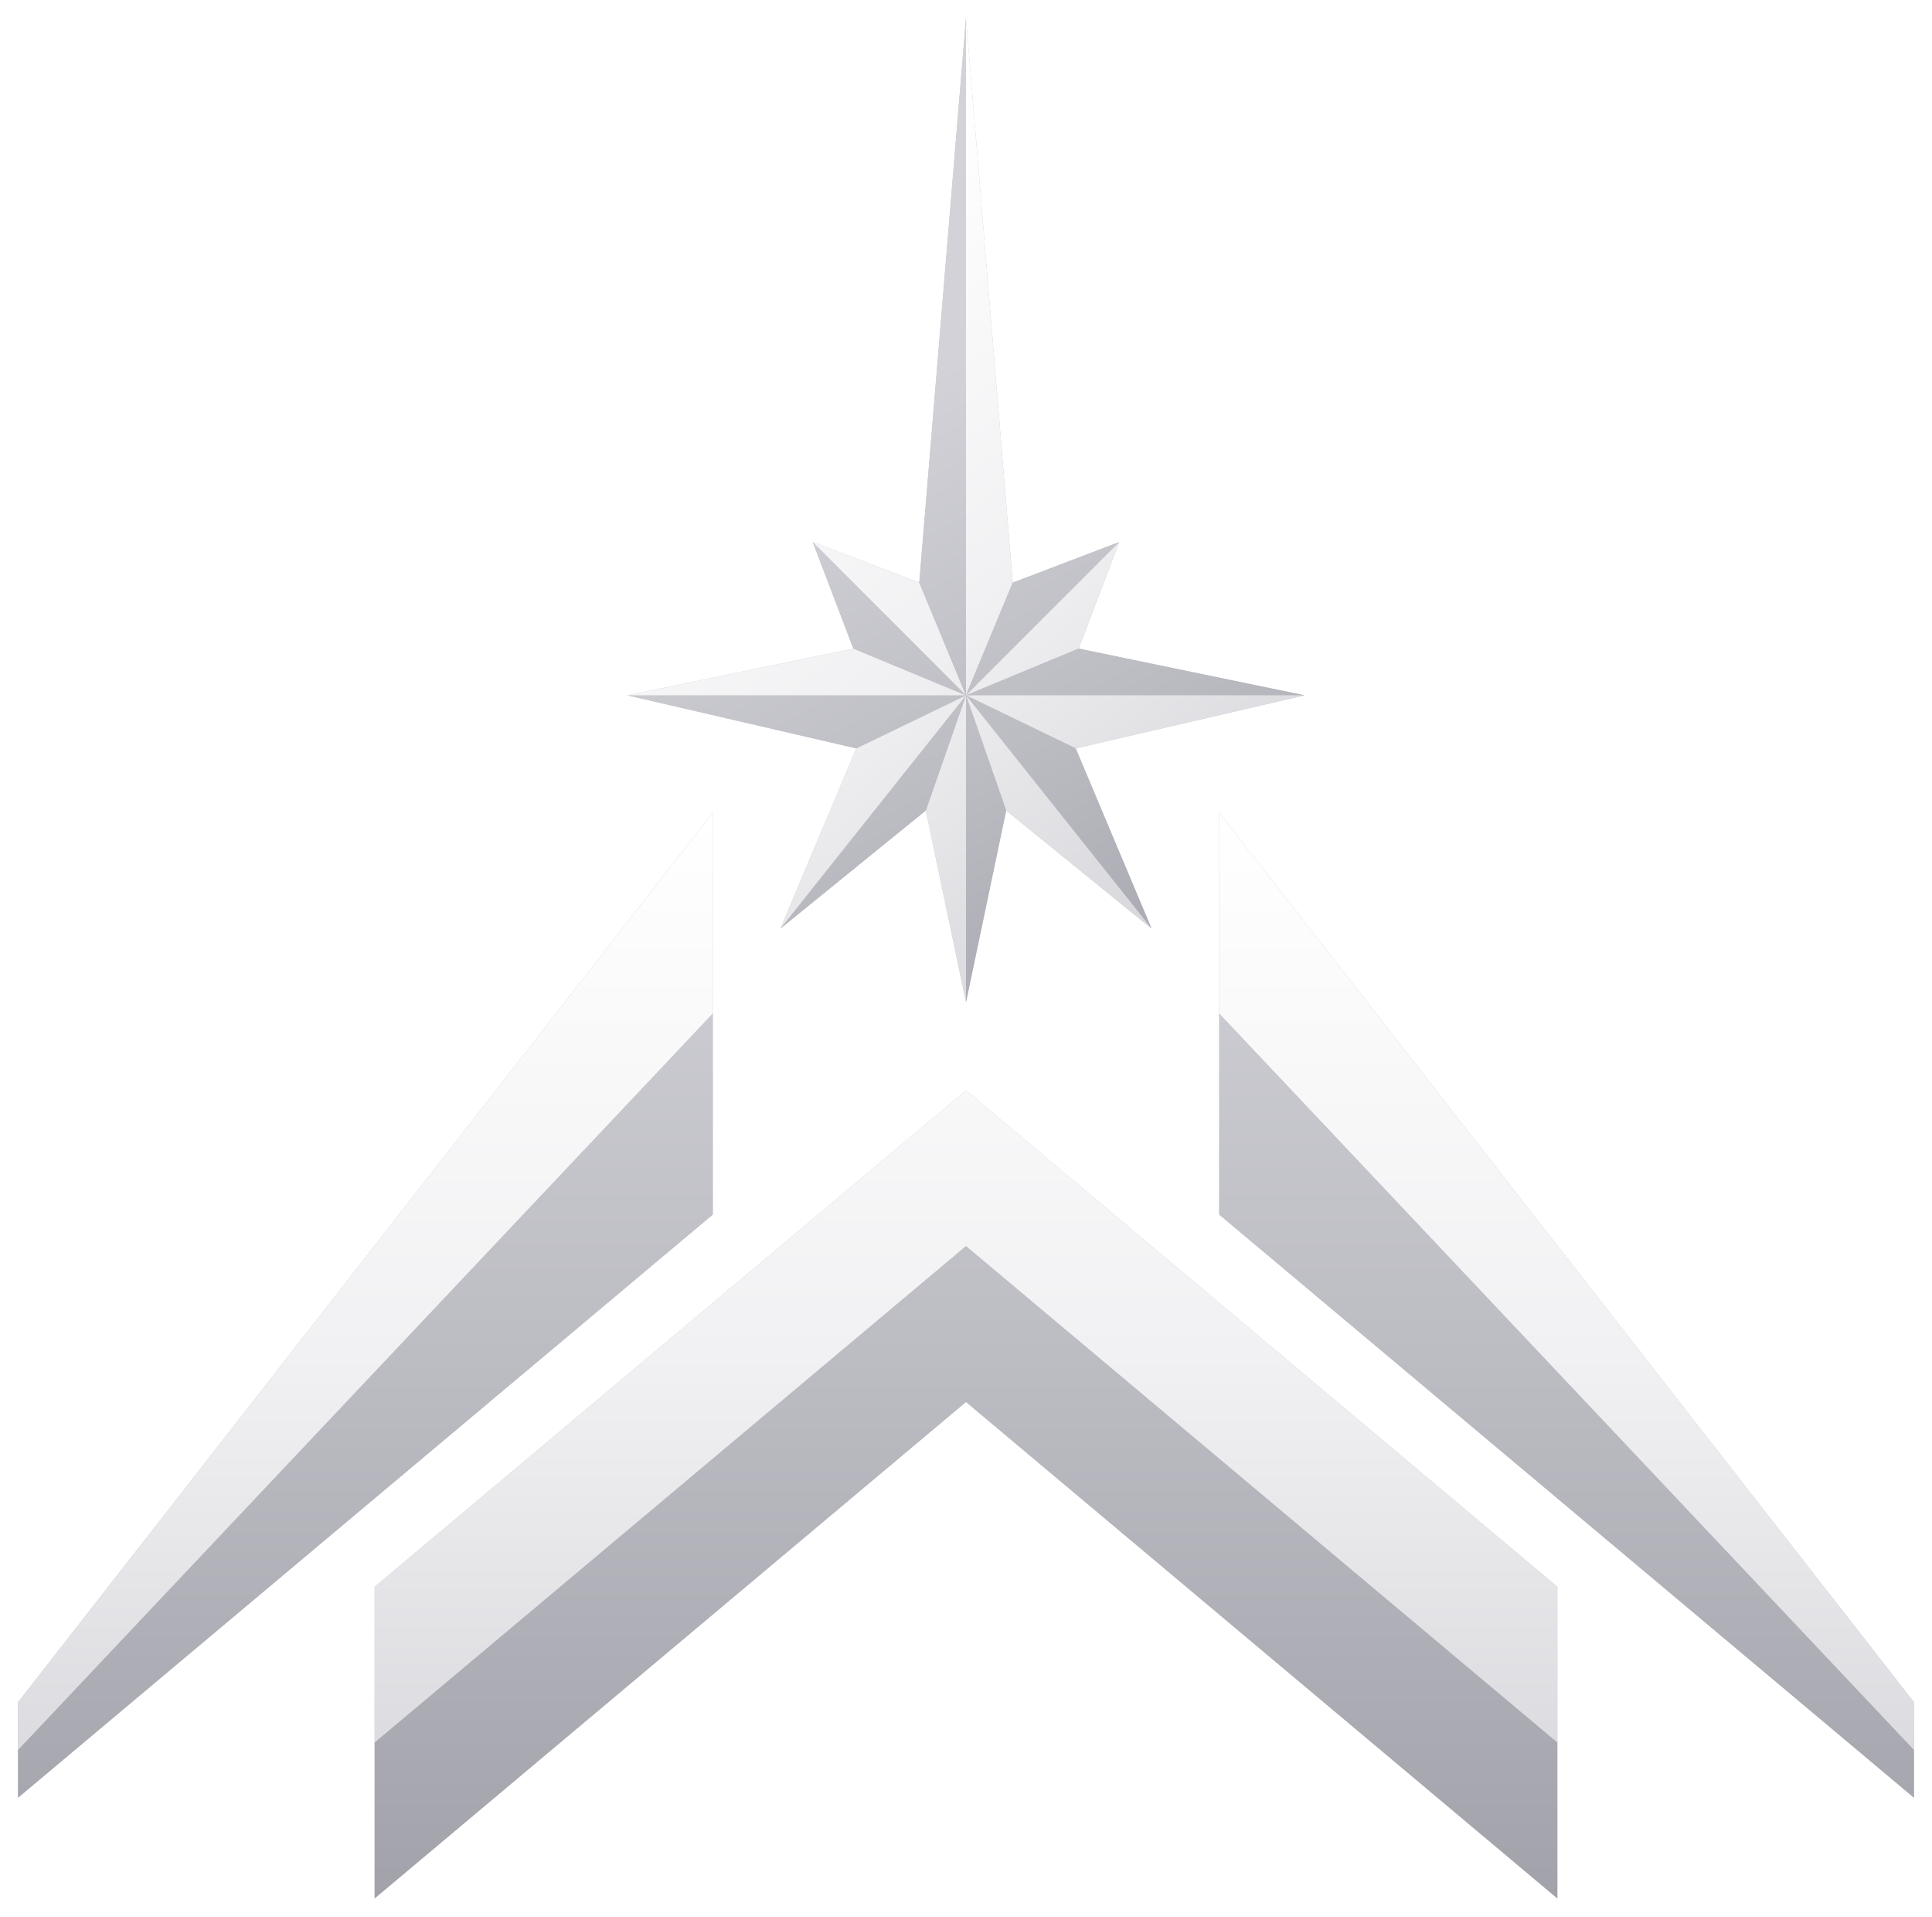
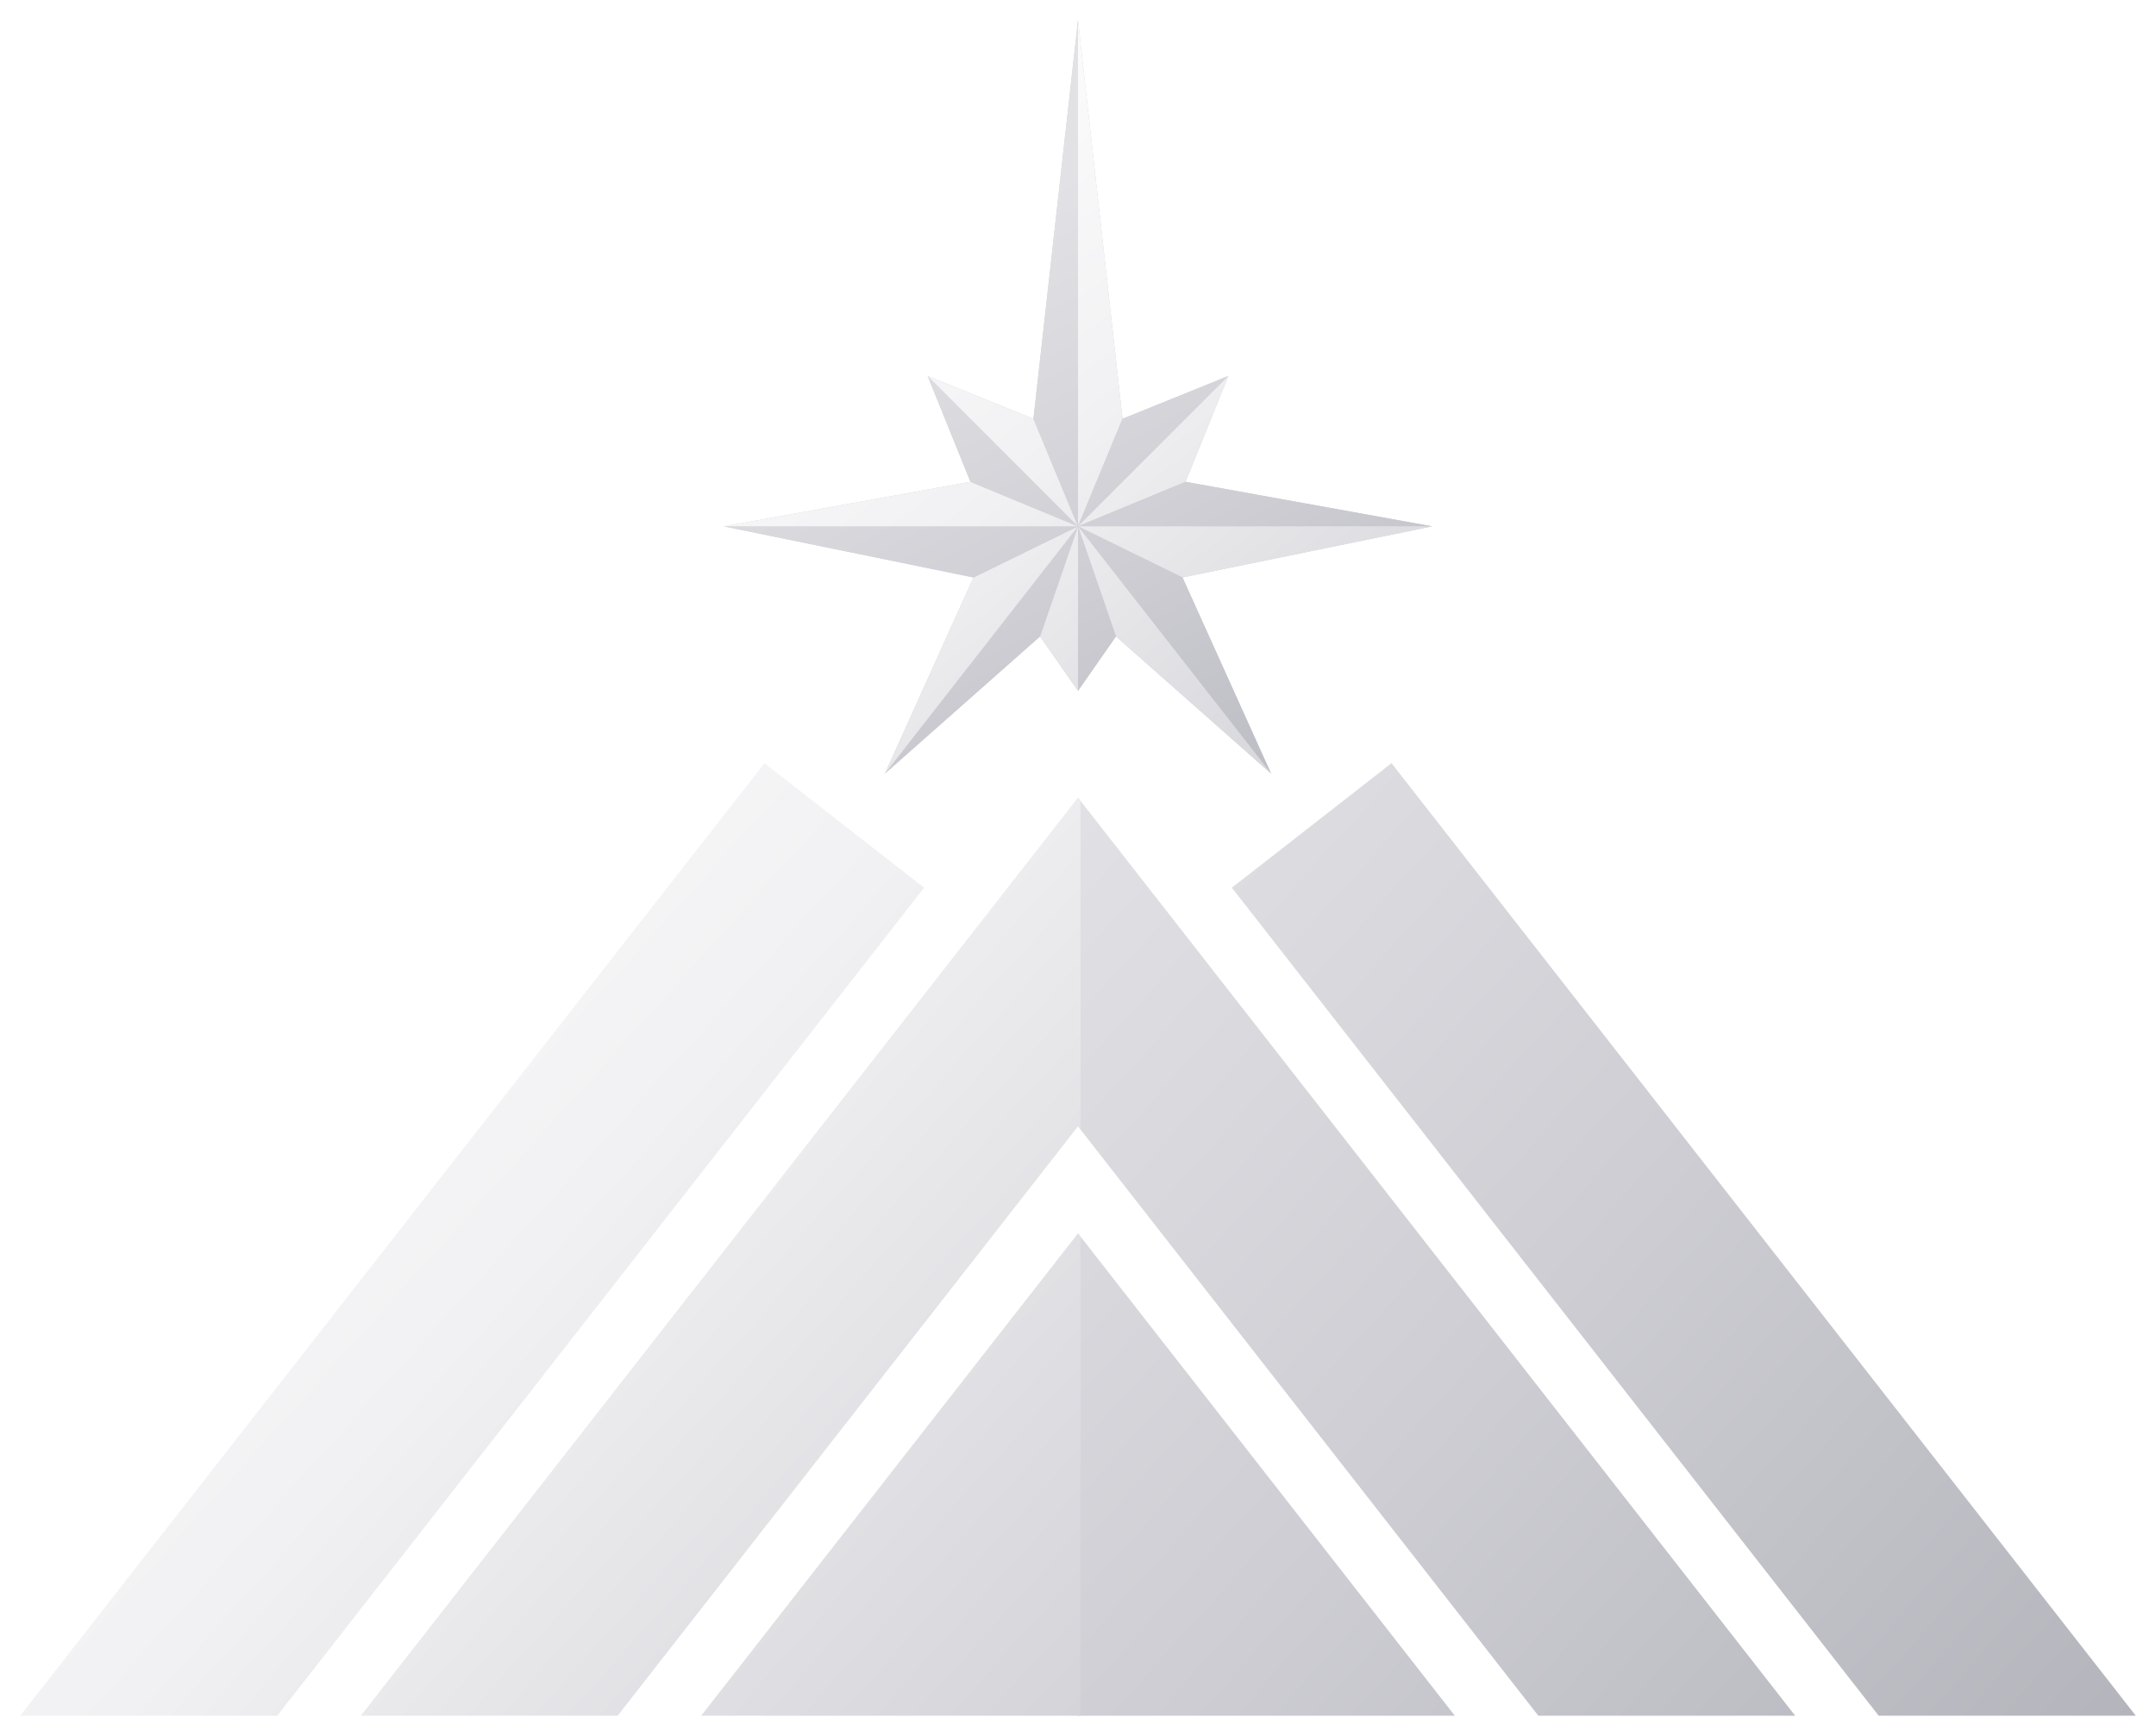
- <svg xmlns="http://www.w3.org/2000/svg" viewBox="84 92 856 848.9" fill="none">
+ <svg xmlns="http://www.w3.org/2000/svg" viewBox="86 152 852 686" fill="none">
  <g>
    <defs>
-       <linearGradient id="em-upper" gradientUnits="userSpaceOnUse" x1="512" y1="452" x2="512" y2="932.9">
+       <clipPath id="em-chevrons">
+         <path d="M451.2 502.8 195.6 830 94 830 388.1 453.6Z" />
+         <path d="M635.9 453.6 930 830 828.4 830 572.8 502.8Z" />
+         <path d="M512 467.2 795.4 830 693.9 830 512 597.1 330.1 830 228.6 830Z" />
+         <path d="M512 639.4 660.9 830 363.1 830Z" />
+       </clipPath>
+       <linearGradient id="em-left" gradientUnits="userSpaceOnUse" x1="94" y1="453.6" x2="512" y2="830">
        <stop offset="0" stop-color="#ffffff" />
        <stop offset="0.5" stop-color="#f1f1f3" />
        <stop offset="1" stop-color="#d4d4d9" />
      </linearGradient>
-       <linearGradient id="em-under" gradientUnits="userSpaceOnUse" x1="512" y1="452" x2="512" y2="932.9">
-         <stop offset="0" stop-color="#d2d2d8" />
-         <stop offset="0.5" stop-color="#bcbcc3" />
-         <stop offset="1" stop-color="#a2a2ab" />
+       <linearGradient id="em-right" gradientUnits="userSpaceOnUse" x1="512" y1="453.6" x2="930" y2="830">
+         <stop offset="0" stop-color="#e2e2e6" />
+         <stop offset="0.5" stop-color="#cdcdd3" />
+         <stop offset="1" stop-color="#b4b4bc" />
      </linearGradient>
-       <linearGradient id="em-lit" gradientUnits="userSpaceOnUse" x1="362" y1="250" x2="587" y2="532">
+       <linearGradient id="em-lit" gradientUnits="userSpaceOnUse" x1="372" y1="220" x2="582" y2="484">
        <stop offset="0" stop-color="#ffffff" />
        <stop offset="0.5" stop-color="#f1f1f3" />
        <stop offset="1" stop-color="#d4d4d9" />
      </linearGradient>
-       <linearGradient id="em-shade" gradientUnits="userSpaceOnUse" x1="512" y1="250" x2="662" y2="532">
-         <stop offset="0" stop-color="#d2d2d8" />
-         <stop offset="0.5" stop-color="#bcbcc3" />
-         <stop offset="1" stop-color="#a2a2ab" />
+       <linearGradient id="em-shade" gradientUnits="userSpaceOnUse" x1="512" y1="220" x2="652" y2="484">
+         <stop offset="0" stop-color="#e2e2e6" />
+         <stop offset="0.5" stop-color="#cdcdd3" />
+         <stop offset="1" stop-color="#b4b4bc" />
      </linearGradient>
    </defs>
-     <path d="M399.8 630 92 888.3 92 846 399.8 452Z" fill="#bcbcc3" />
-     <path d="M624.2 452 932 846 932 888.3 624.2 630Z" fill="#bcbcc3" />
-     <path d="M512 575 774 794.9 774 932.9 512 713 250 932.9 250 794.9Z" fill="#bcbcc3" />
-     <path d="M399.8 541 92 867.2 92 846 399.8 452Z" fill="url(#em-upper)" />
-     <path d="M624.2 452 932 846 932 867.2 624.2 541Z" fill="url(#em-upper)" />
-     <path d="M399.8 630 92 888.3 92 867.2 399.8 541Z" fill="url(#em-under)" />
-     <path d="M624.2 541 932 867.2 932 888.3 624.2 630Z" fill="url(#em-under)" />
-     <path d="M512 575 774 794.9 774 863.9 512 644 250 863.9 250 794.9Z" fill="url(#em-upper)" />
-     <path d="M512 644 774 863.9 774 932.9 512 713 250 932.9 250 863.9Z" fill="url(#em-under)" />
-     <path d="M512 100 532.7 350.1 579.9 332.1 561.9 379.3 662 400 560.6 423.5 594.2 503.3 529.8 451 512 535.9 494.2 451 429.8 503.3 463.4 423.5 362 400 462.1 379.3 444.1 332.1 491.3 350.1Z" fill="#bcbcc3" />
-     <path d="M512 400 512 100 532.7 350.1Z" fill="url(#em-lit)" />
-     <path d="M512 400 532.7 350.1 579.9 332.1Z" fill="url(#em-shade)" />
-     <path d="M512 400 579.9 332.1 561.9 379.3Z" fill="url(#em-lit)" />
-     <path d="M512 400 561.9 379.3 662 400Z" fill="url(#em-shade)" />
-     <path d="M512 400 662 400 560.6 423.5Z" fill="url(#em-lit)" />
-     <path d="M512 400 560.6 423.5 594.2 503.3Z" fill="url(#em-shade)" />
-     <path d="M512 400 594.2 503.3 529.8 451Z" fill="url(#em-lit)" />
-     <path d="M512 400 529.8 451 512 535.9Z" fill="url(#em-shade)" />
-     <path d="M512 400 512 535.9 494.2 451Z" fill="url(#em-lit)" />
-     <path d="M512 400 494.2 451 429.8 503.3Z" fill="url(#em-shade)" />
-     <path d="M512 400 429.8 503.3 463.4 423.5Z" fill="url(#em-lit)" />
-     <path d="M512 400 463.4 423.5 362 400Z" fill="url(#em-shade)" />
-     <path d="M512 400 362 400 462.1 379.3Z" fill="url(#em-lit)" />
-     <path d="M512 400 462.1 379.3 444.1 332.1Z" fill="url(#em-shade)" />
-     <path d="M512 400 444.1 332.1 491.3 350.1Z" fill="url(#em-lit)" />
-     <path d="M512 400 491.3 350.1 512 100Z" fill="url(#em-shade)" />
+     <g clip-path="url(#em-chevrons)">
+       <rect x="512" y="452.6" height="378.4" width="419" fill="url(#em-right)" />
+       <rect x="93" y="452.6" height="378.4" width="420" fill="url(#em-left)" />
+     </g>
+     <path d="M512 160 529.6 317.5 571.4 300.6 554.5 342.4 652 360 553.3 380.2 588.3 457.7 527 403.5 512 425 497 403.5 435.7 457.7 470.7 380.2 372 360 469.5 342.4 452.6 300.6 494.4 317.5Z" fill="#cdcdd3" />
+     <path d="M512 360 512 160 529.6 317.5Z" fill="url(#em-lit)" />
+     <path d="M512 360 529.6 317.5 571.4 300.6Z" fill="url(#em-shade)" />
+     <path d="M512 360 571.4 300.6 554.5 342.4Z" fill="url(#em-lit)" />
+     <path d="M512 360 554.5 342.4 652 360Z" fill="url(#em-shade)" />
+     <path d="M512 360 652 360 553.3 380.2Z" fill="url(#em-lit)" />
+     <path d="M512 360 553.3 380.2 588.3 457.7Z" fill="url(#em-shade)" />
+     <path d="M512 360 588.3 457.7 527 403.5Z" fill="url(#em-lit)" />
+     <path d="M512 360 527 403.5 512 425Z" fill="url(#em-shade)" />
+     <path d="M512 360 512 425 497 403.5Z" fill="url(#em-lit)" />
+     <path d="M512 360 497 403.5 435.7 457.7Z" fill="url(#em-shade)" />
+     <path d="M512 360 435.7 457.7 470.7 380.2Z" fill="url(#em-lit)" />
+     <path d="M512 360 470.7 380.2 372 360Z" fill="url(#em-shade)" />
+     <path d="M512 360 372 360 469.5 342.4Z" fill="url(#em-lit)" />
+     <path d="M512 360 469.5 342.4 452.6 300.6Z" fill="url(#em-shade)" />
+     <path d="M512 360 452.6 300.6 494.4 317.5Z" fill="url(#em-lit)" />
+     <path d="M512 360 494.4 317.5 512 160Z" fill="url(#em-shade)" />
  </g>
</svg>
